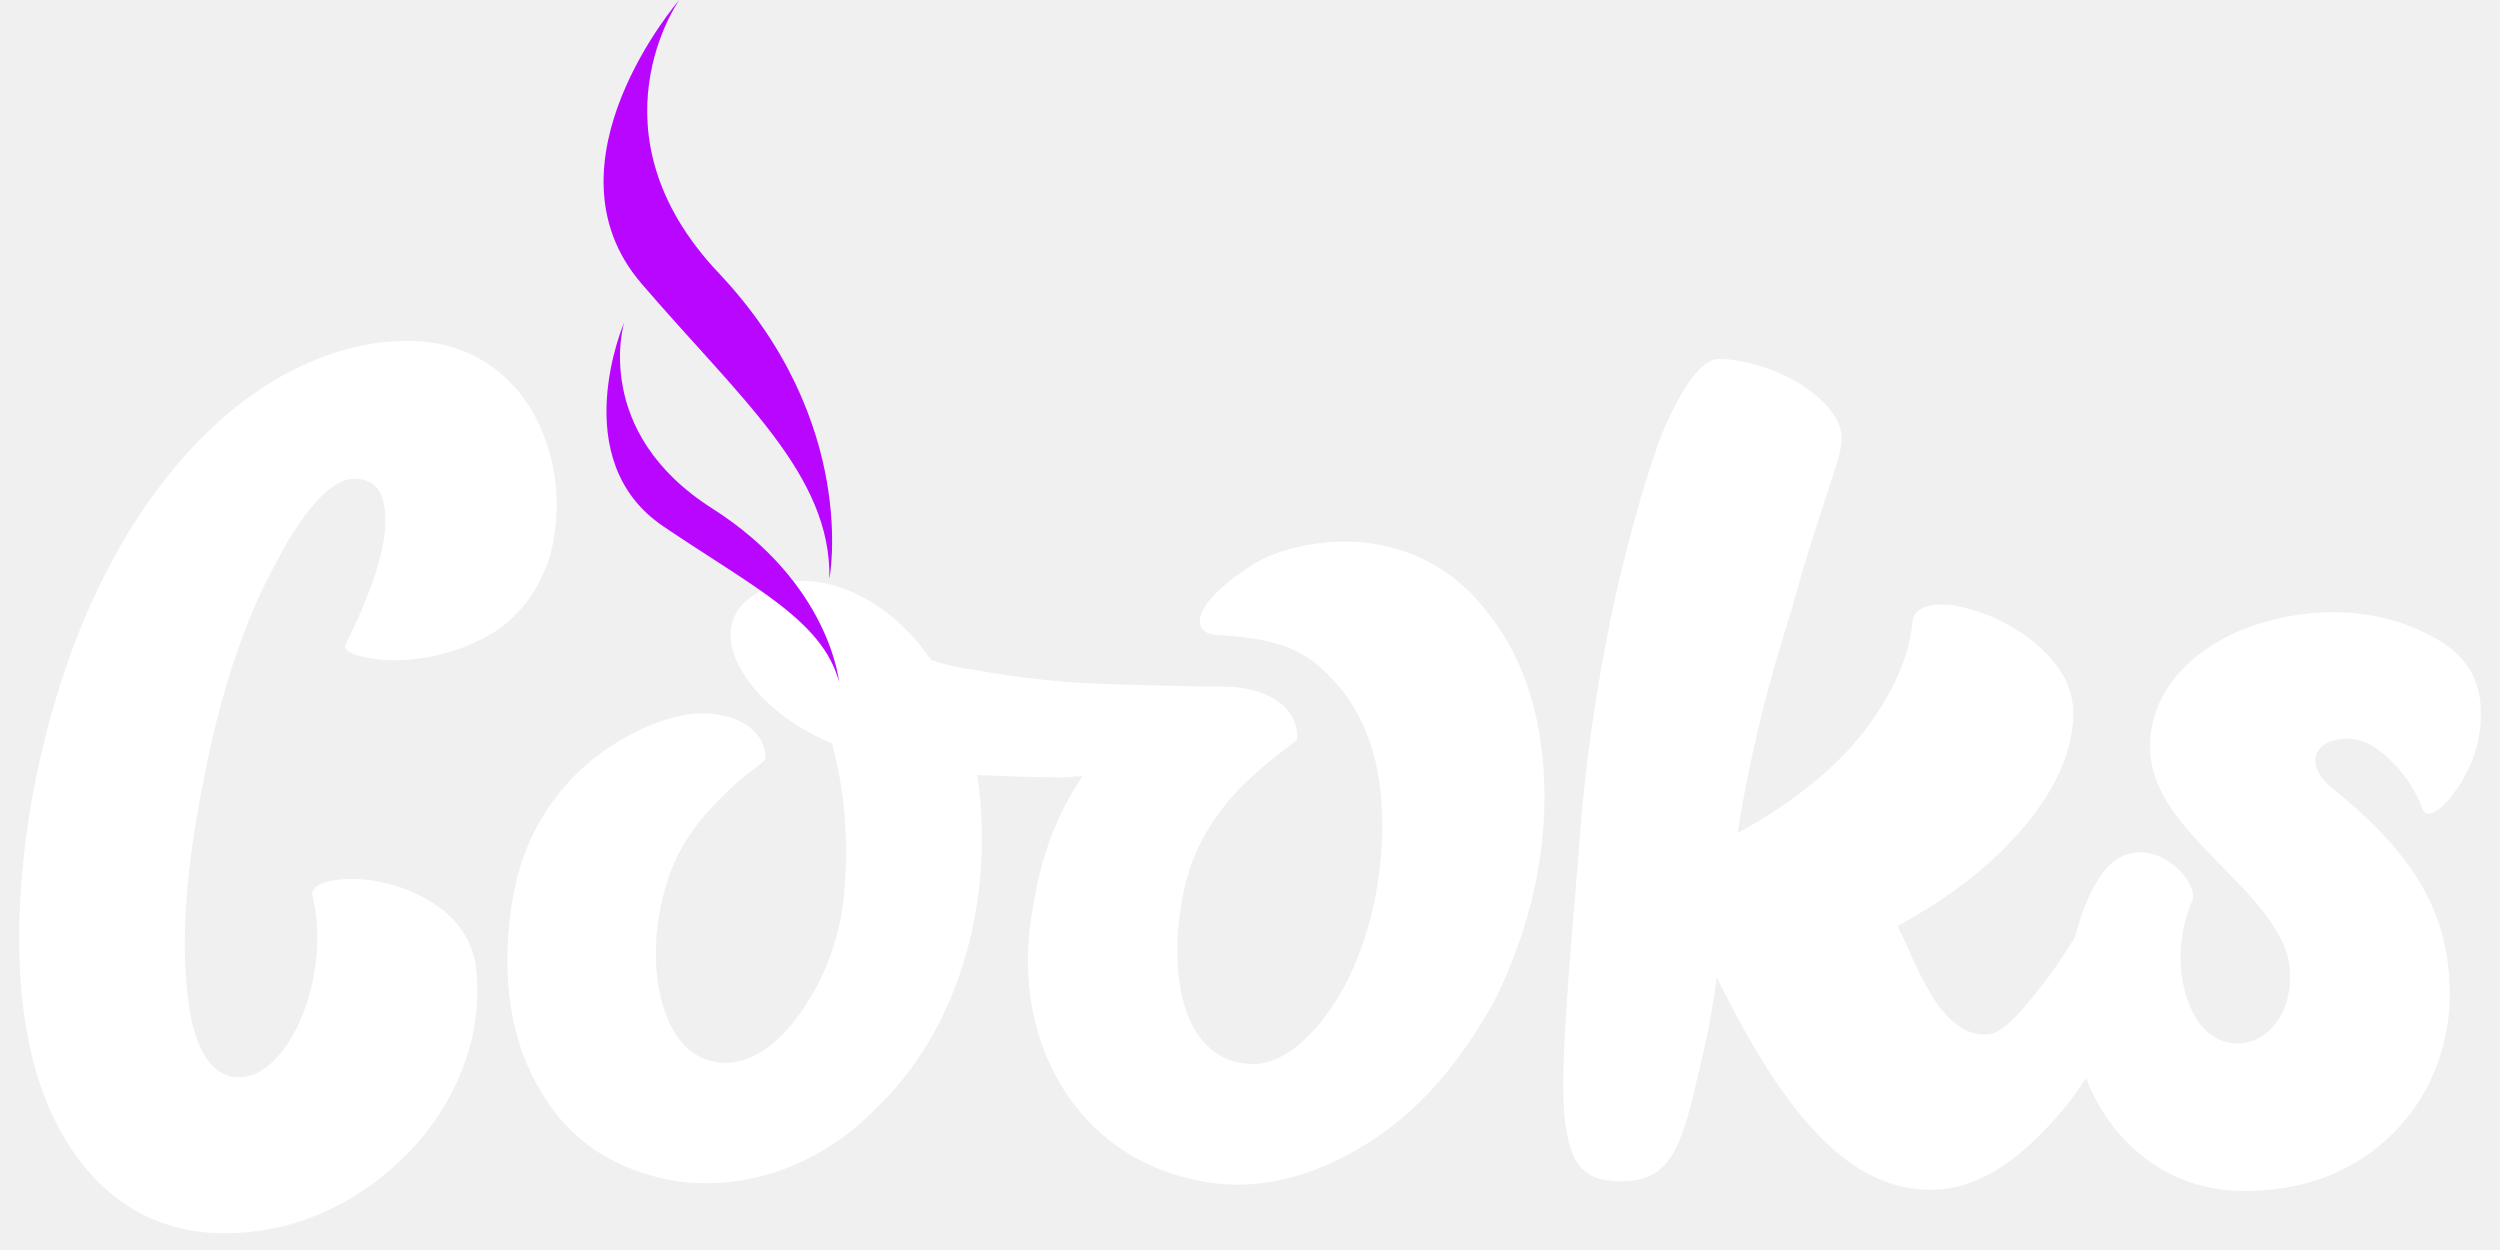
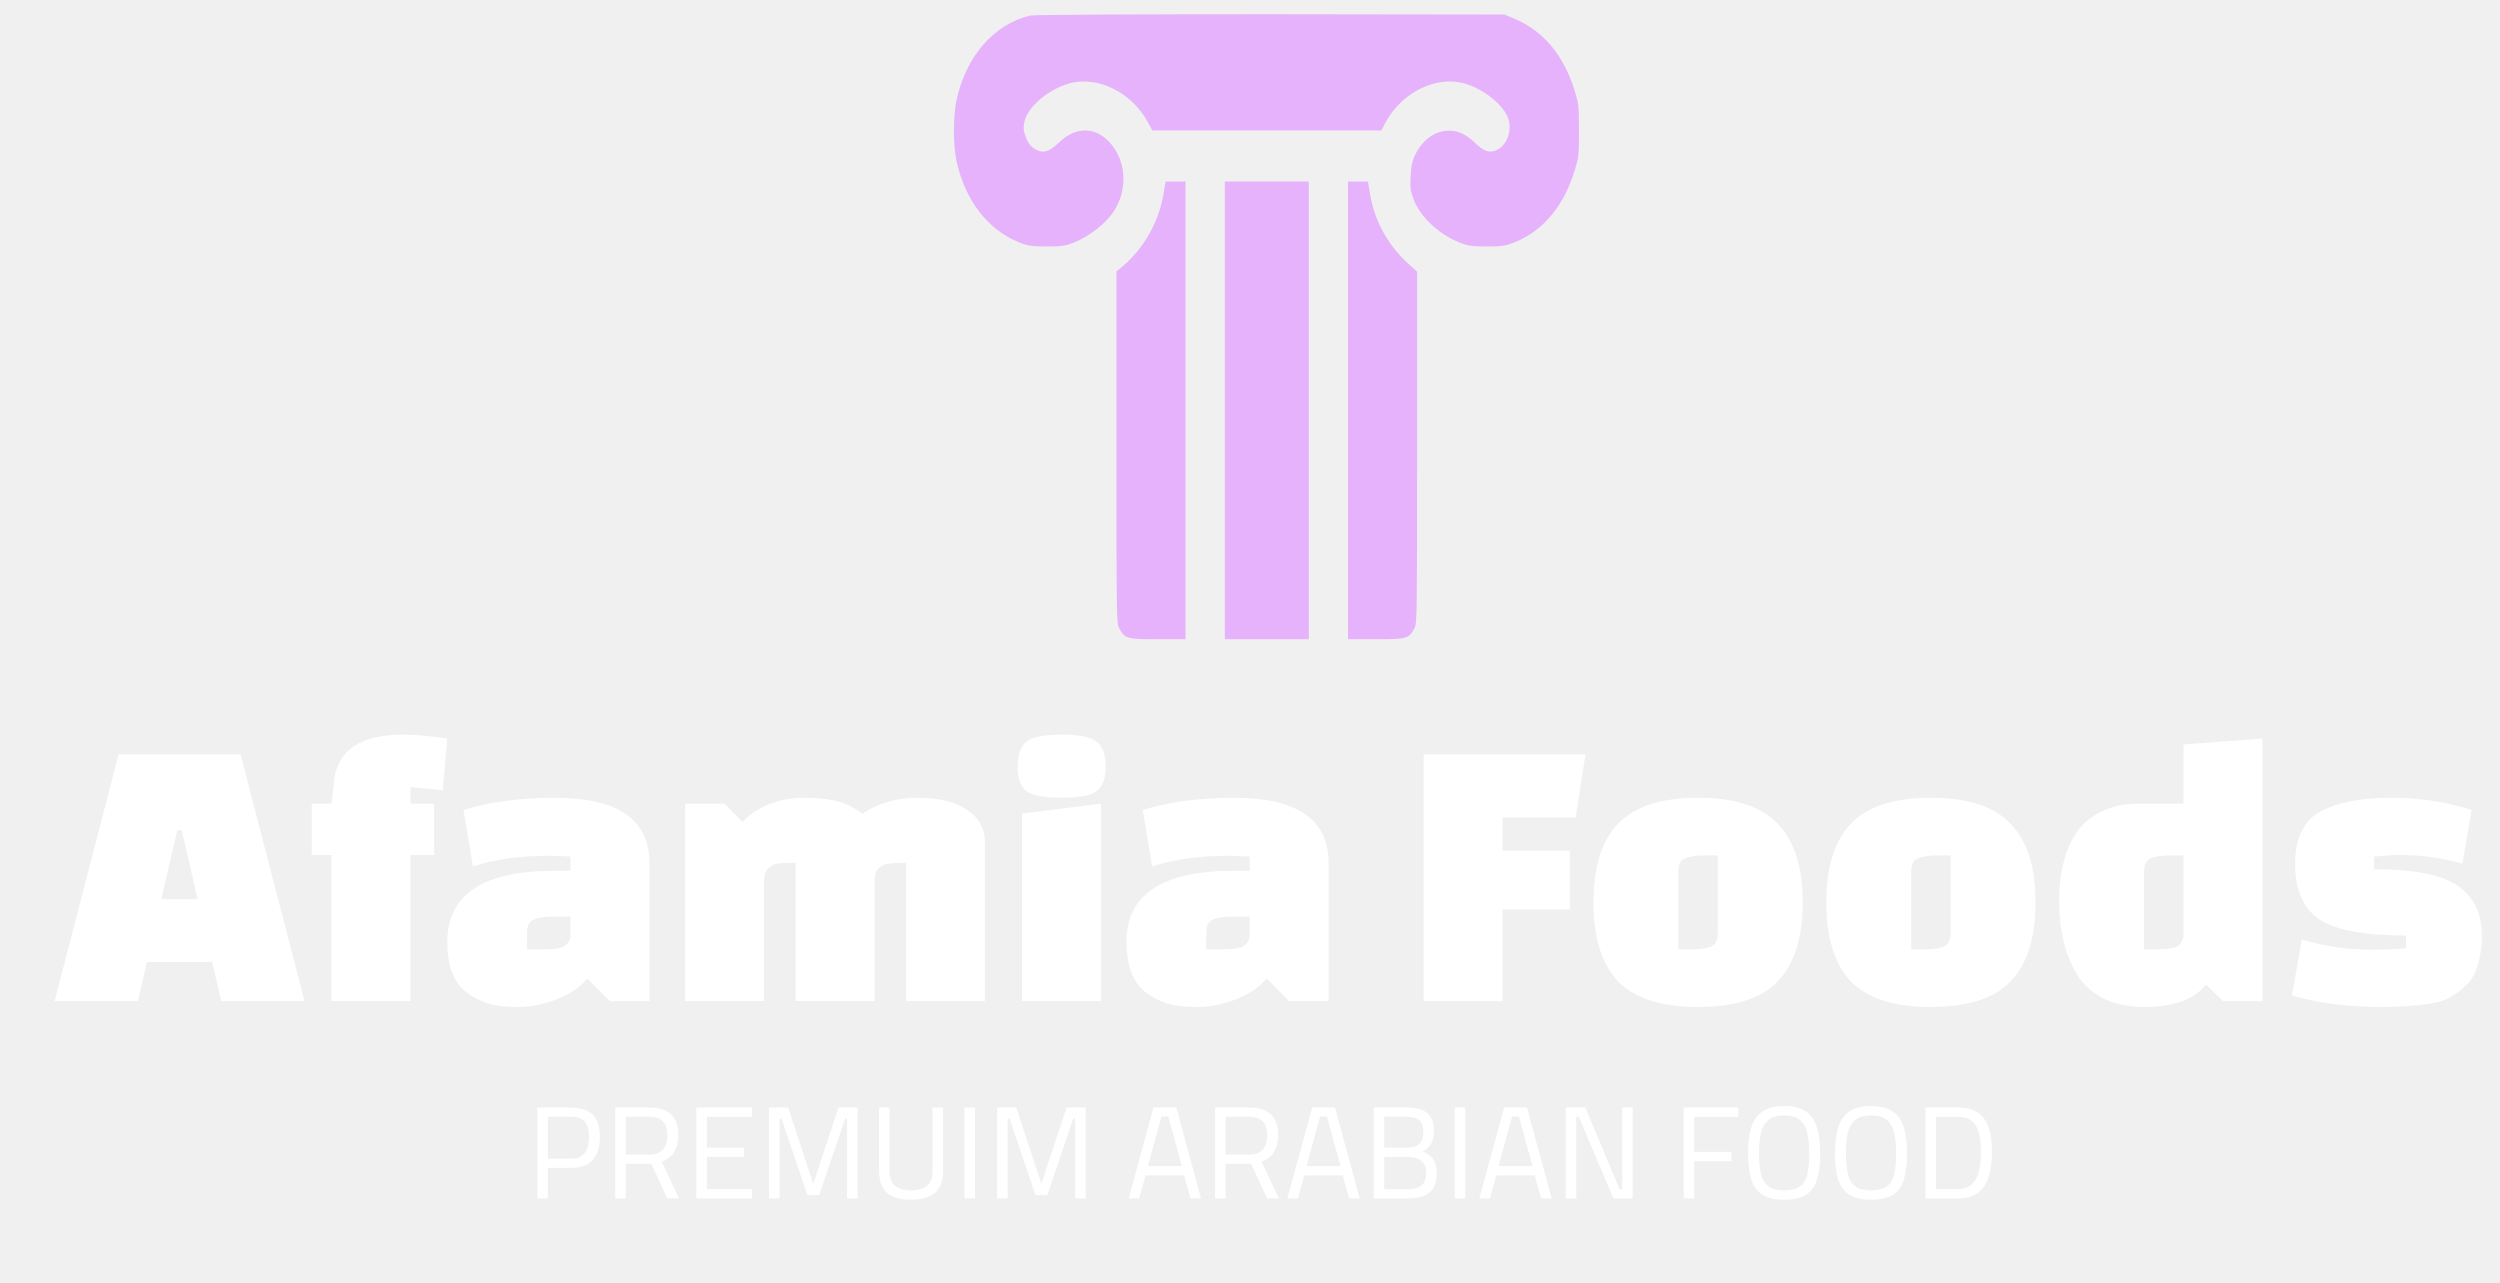
- <svg xmlns="http://www.w3.org/2000/svg" width="120" height="60" viewBox="0 0 120 60" fill="none">
-   <path d="M16.591 30.93C17.721 28.667 18.434 26.635 18.493 25.242C18.553 23.791 18.137 22.978 17.007 22.978C15.878 22.978 14.51 24.546 13.143 27.216C11.716 29.828 10.528 33.426 9.755 37.547C8.982 41.379 8.685 44.861 8.982 47.531C9.22 50.143 10.052 51.71 11.479 51.71C12.668 51.71 13.797 50.491 14.51 48.75C15.224 46.951 15.462 44.803 14.986 42.946C14.927 42.481 15.759 42.191 16.888 42.191C18.077 42.191 19.504 42.539 20.693 43.294C21.941 44.048 22.892 45.267 22.892 47.067C23.071 49.969 21.822 53.045 19.623 55.309C17.423 57.573 14.392 59.198 10.765 59.198C7.139 59.198 4.286 57.225 2.562 53.626C0.838 50.027 0.422 44.803 1.551 38.244C2.919 30.872 5.653 25.474 8.923 21.817C12.192 18.161 16.056 16.361 19.563 16.361C22.298 16.361 24.319 17.696 25.508 19.67C26.697 21.701 27.053 24.255 26.399 26.693C25.746 28.725 24.497 30.06 22.952 30.756C21.466 31.511 19.742 31.743 18.493 31.685C17.304 31.569 16.413 31.337 16.591 30.93Z" fill="white" />
-   <path d="M58.025 56.761C55.053 56.296 52.675 54.787 51.129 52.407C49.643 50.144 48.93 47.067 49.584 43.526C50 40.856 50.891 38.825 51.962 37.258C51.664 37.258 51.248 37.316 50.951 37.316C49.584 37.316 48.276 37.258 46.909 37.2C47.146 38.767 47.206 40.392 47.028 42.366C46.552 46.835 44.769 50.608 42.034 53.22C39.478 55.832 36.03 57.167 32.523 56.703C29.61 56.238 27.351 54.787 25.984 52.407C24.557 50.144 24.022 47.009 24.557 43.468C25.033 40.102 26.697 37.838 28.599 36.329C30.502 34.878 32.463 34.239 33.652 34.239C35.673 34.239 36.803 35.284 36.743 36.445C36.565 36.677 35.614 37.258 34.663 38.244C33.652 39.231 32.463 40.624 31.928 42.656C31.274 44.92 31.393 47.125 31.928 48.576C32.463 50.144 33.474 51.014 34.841 51.014C36.208 51.014 37.516 49.969 38.527 48.46C39.656 46.835 40.429 44.745 40.548 42.482C40.726 40.508 40.548 38.012 40.013 35.981L39.953 35.691C37.694 34.762 35.971 33.195 35.317 31.627C34.663 30.06 35.257 28.667 37.397 28.029C39.3 27.506 41.915 28.377 43.996 30.757C44.233 31.047 44.471 31.395 44.709 31.685C45.422 31.918 46.136 32.092 46.79 32.15C48.87 32.556 51.248 32.788 53.448 32.846C55.528 32.904 57.549 32.962 58.917 32.962H58.976C61.057 33.02 62.424 34.181 62.245 35.516C62.008 35.748 60.878 36.503 59.749 37.606C58.56 38.767 57.312 40.45 56.836 42.714C56.301 45.21 56.479 47.299 57.014 48.751C57.668 50.318 58.738 51.072 60.165 51.072C61.592 51.072 63.137 49.737 64.326 47.706C65.515 45.674 66.347 42.772 66.347 39.58C66.347 35.923 65.158 33.601 63.375 32.034C62.424 31.163 61.235 30.815 60.105 30.641C58.976 30.466 58.084 30.524 57.906 30.35C57.193 29.944 57.609 28.725 60.046 27.158C61.175 26.403 62.959 25.997 64.564 25.997C67.358 25.997 69.855 27.274 71.46 29.48C73.183 31.627 74.135 34.646 74.135 38.244C74.135 41.785 73.183 45.094 71.757 47.996C70.152 50.898 68.19 53.278 65.693 54.845C63.316 56.354 60.7 57.167 58.025 56.761Z" fill="white" />
-   <path d="M92.681 57.109C88.936 57.109 85.845 53.916 82.397 46.893C82.338 47.648 82.16 48.402 82.1 48.867C81.862 50.26 81.565 51.246 81.268 52.639C80.555 55.484 79.901 56.703 77.82 56.703C75.977 56.703 75.323 55.89 75.086 53.51C74.907 51.072 75.264 47.125 75.799 40.624C76.037 37.026 76.572 33.369 77.285 29.828C77.998 26.403 78.89 23.211 79.722 20.947C80.673 18.683 81.625 17.232 82.516 17.232C83.765 17.232 85.31 17.755 86.44 18.451C87.629 19.206 88.461 20.193 88.401 21.121C88.401 21.992 87.153 24.952 86.023 29.19C85.013 32.324 84.002 36.097 83.408 39.986C85.429 38.883 87.094 37.664 88.52 36.213C90.422 34.181 91.611 31.918 91.79 29.886C91.849 29.131 92.681 28.899 93.87 29.073C95.059 29.306 96.367 29.828 97.556 30.757C98.685 31.686 99.518 32.788 99.518 34.239C99.518 36.387 98.269 38.709 96.07 40.856C94.703 42.191 93.097 43.352 91.076 44.455C91.493 45.21 91.968 46.545 92.681 47.706C93.395 48.925 94.405 49.853 95.594 49.621C96.308 49.447 97.259 48.286 98.329 46.893C99.339 45.5 100.409 43.701 101.242 42.133C102.014 40.798 102.965 40.798 103.382 41.553C103.857 42.424 104.036 44.049 103.144 46.081C102.252 48.112 100.885 50.898 99.161 53.104C97.318 55.309 95.238 57.109 92.681 57.109Z" fill="white" />
-   <path d="M107.424 50.085C108.375 50.085 109.148 49.447 109.564 48.576C109.98 47.705 110.039 46.544 109.742 45.674C109.088 43.874 107.483 42.481 105.997 40.914C104.511 39.347 103.203 37.838 103.203 35.806C103.203 33.136 105.284 31.047 108.078 30.06C110.872 29.073 114.26 29.073 116.995 30.698C118.659 31.627 119.135 33.02 119.075 34.413C119.075 35.806 118.481 37.141 117.827 38.012C117.173 38.941 116.46 39.347 116.281 38.825C116.043 38.186 115.568 37.315 114.914 36.677C114.26 35.98 113.547 35.458 112.714 35.458C110.991 35.458 110.634 36.735 111.882 37.78C115.865 40.972 117.589 43.816 117.589 47.763C117.589 49.911 116.816 52.291 115.211 54.032C113.547 55.889 111.109 57.166 107.721 57.166C105.224 57.166 103.263 56.122 101.836 54.554C100.409 52.987 99.636 50.898 99.399 48.634C99.161 46.428 99.577 44.223 100.588 42.423C101.479 40.798 102.728 40.682 103.738 41.146C104.689 41.611 105.462 42.655 105.224 43.236C104.57 44.803 104.511 46.428 104.927 47.763C105.343 49.156 106.175 50.085 107.424 50.085Z" fill="white" />
-   <g clip-path="url(#clip0_17_226)">
-     <path d="M39.811 27.784C39.811 27.784 41.266 20.265 34.489 13.096C28.108 6.341 32.604 0 32.604 0C32.604 0 25.828 7.838 30.786 13.605C35.513 19.118 39.91 22.782 39.811 27.784Z" fill="#B906FF" />
-     <path d="M40.272 32.723C40.272 32.723 39.843 28.007 34.19 24.407C28.371 20.711 29.958 15.485 29.958 15.485C29.958 15.485 27.115 22.081 31.843 25.267C36.074 28.135 39.479 29.76 40.272 32.723Z" fill="#B906FF" />
-   </g>
-   <defs>
-     <clipPath id="clip0_17_226">
-       <rect width="11.306" height="32.723" fill="white" transform="translate(28.9661)" />
-     </clipPath>
-   </defs>
+ <svg xmlns="http://www.w3.org/2000/svg" width="76" height="39" viewBox="0 0 76 39" fill="none">
+   <path d="M4.193 30.432H1.661L3.605 22.932H7.313L9.257 30.432H6.725L6.449 29.244H4.469L4.193 30.432ZM5.393 25.236L4.901 27.336H6.005L5.525 25.236H5.393ZM12.477 23.928V24.432H13.197V25.992H12.477V30.432H10.077V25.992H9.477V24.432H10.077L10.161 23.712C10.273 22.792 10.977 22.332 12.273 22.332C12.609 22.332 13.049 22.372 13.593 22.452L13.461 24.024L12.477 23.928ZM16.862 24.252C18.782 24.252 19.742 24.912 19.742 26.232V30.432H18.542L17.858 29.748C17.626 30.02 17.31 30.232 16.91 30.384C16.51 30.536 16.13 30.612 15.77 30.612C15.418 30.612 15.134 30.584 14.918 30.528C14.702 30.472 14.49 30.376 14.282 30.24C13.826 29.952 13.598 29.416 13.598 28.632C13.598 27.192 14.686 26.472 16.862 26.472H17.342V26.04C17.086 26.024 16.874 26.016 16.706 26.016C15.802 26.016 15.026 26.124 14.378 26.34L14.09 24.624C14.89 24.376 15.814 24.252 16.862 24.252ZM16.022 28.368V28.86H16.514C16.866 28.86 17.09 28.82 17.186 28.74C17.29 28.66 17.342 28.556 17.342 28.428V27.864H16.85C16.562 27.864 16.35 27.896 16.214 27.96C16.086 28.016 16.022 28.152 16.022 28.368ZM24.187 26.232H24.019C23.835 26.232 23.695 26.24 23.599 26.256C23.511 26.272 23.427 26.324 23.347 26.412C23.267 26.492 23.227 26.616 23.227 26.784V30.432H20.827V24.432H22.027L22.567 24.984C23.055 24.496 23.695 24.252 24.487 24.252C25.279 24.252 25.851 24.416 26.203 24.744C26.691 24.416 27.255 24.252 27.895 24.252C28.543 24.252 29.047 24.376 29.407 24.624C29.767 24.864 29.947 25.2 29.947 25.632V30.432H27.547V26.232H27.379C27.211 26.232 27.079 26.24 26.983 26.256C26.887 26.272 26.799 26.316 26.719 26.388C26.639 26.46 26.595 26.568 26.587 26.712V30.432H24.187V26.232ZM31.069 30.432V24.732L33.469 24.432V30.432H31.069ZM31.201 24.048C31.025 23.912 30.937 23.664 30.937 23.304C30.937 22.944 31.025 22.692 31.201 22.548C31.385 22.404 31.741 22.332 32.269 22.332C32.805 22.332 33.161 22.404 33.337 22.548C33.521 22.692 33.613 22.944 33.613 23.304C33.613 23.664 33.521 23.912 33.337 24.048C33.161 24.184 32.805 24.252 32.269 24.252C31.741 24.252 31.385 24.184 31.201 24.048ZM37.51 24.252C39.43 24.252 40.39 24.912 40.39 26.232V30.432H39.19L38.506 29.748C38.274 30.02 37.958 30.232 37.558 30.384C37.158 30.536 36.778 30.612 36.418 30.612C36.066 30.612 35.782 30.584 35.566 30.528C35.35 30.472 35.138 30.376 34.93 30.24C34.474 29.952 34.246 29.416 34.246 28.632C34.246 27.192 35.334 26.472 37.51 26.472H37.99V26.04C37.734 26.024 37.522 26.016 37.354 26.016C36.45 26.016 35.674 26.124 35.026 26.34L34.738 24.624C35.538 24.376 36.462 24.252 37.51 24.252ZM36.67 28.368V28.86H37.162C37.514 28.86 37.738 28.82 37.834 28.74C37.938 28.66 37.99 28.556 37.99 28.428V27.864H37.498C37.21 27.864 36.998 27.896 36.862 27.96C36.734 28.016 36.67 28.152 36.67 28.368ZM47.72 27.648H45.68V30.432H43.28V22.932H48.2L47.9 24.852H45.68V25.86H47.72V27.648ZM49.186 29.832C48.69 29.304 48.442 28.504 48.442 27.432C48.442 26.36 48.69 25.564 49.186 25.044C49.69 24.516 50.502 24.252 51.622 24.252C52.742 24.252 53.55 24.516 54.046 25.044C54.55 25.564 54.802 26.36 54.802 27.432C54.802 28.504 54.55 29.304 54.046 29.832C53.55 30.352 52.742 30.612 51.622 30.612C50.502 30.612 49.69 30.352 49.186 29.832ZM51.022 26.508V28.86H51.394C51.682 28.86 51.89 28.832 52.018 28.776C52.154 28.712 52.222 28.572 52.222 28.356V26.004H51.85C51.562 26.004 51.35 26.036 51.214 26.1C51.086 26.156 51.022 26.292 51.022 26.508ZM56.264 29.832C55.768 29.304 55.52 28.504 55.52 27.432C55.52 26.36 55.768 25.564 56.264 25.044C56.768 24.516 57.58 24.252 58.7 24.252C59.82 24.252 60.628 24.516 61.124 25.044C61.628 25.564 61.88 26.36 61.88 27.432C61.88 28.504 61.628 29.304 61.124 29.832C60.628 30.352 59.82 30.612 58.7 30.612C57.58 30.612 56.768 30.352 56.264 29.832ZM58.1 26.508V28.86H58.472C58.76 28.86 58.968 28.832 59.096 28.776C59.232 28.712 59.3 28.572 59.3 28.356V26.004H58.928C58.64 26.004 58.428 26.036 58.292 26.1C58.164 26.156 58.1 26.292 58.1 26.508ZM68.778 30.432H67.578L67.062 29.928C66.71 30.384 66.082 30.612 65.178 30.612C64.69 30.612 64.27 30.52 63.918 30.336C63.566 30.152 63.298 29.9 63.114 29.58C62.77 28.98 62.598 28.264 62.598 27.432C62.598 26.416 62.822 25.648 63.27 25.128C63.438 24.928 63.67 24.764 63.966 24.636C64.262 24.5 64.606 24.432 64.998 24.432H66.378V22.632L68.778 22.452V30.432ZM65.178 26.508V28.86H65.55C65.822 28.86 66.022 28.836 66.15 28.788C66.286 28.732 66.362 28.612 66.378 28.428V26.004H66.006C65.718 26.004 65.506 26.036 65.37 26.1C65.242 26.156 65.178 26.292 65.178 26.508ZM70.539 24.672C71.059 24.392 71.767 24.252 72.663 24.252C73.559 24.252 74.383 24.376 75.135 24.624L74.859 26.256C74.235 26.08 73.611 25.992 72.987 25.992C72.795 25.992 72.523 26.008 72.171 26.04V26.424C73.467 26.424 74.347 26.616 74.811 27C75.043 27.192 75.207 27.404 75.303 27.636C75.399 27.86 75.447 28.136 75.447 28.464C75.447 28.784 75.407 29.072 75.327 29.328C75.255 29.584 75.139 29.788 74.979 29.94C74.827 30.092 74.667 30.216 74.499 30.312C74.331 30.408 74.111 30.476 73.839 30.516C73.415 30.58 72.923 30.612 72.363 30.612C71.371 30.612 70.475 30.496 69.675 30.264L69.975 28.56C70.647 28.768 71.375 28.872 72.159 28.872C72.519 28.872 72.847 28.856 73.143 28.824V28.44C71.863 28.44 70.979 28.272 70.491 27.936C70.011 27.6 69.771 27.044 69.771 26.268C69.771 25.484 70.027 24.952 70.539 24.672Z" fill="white" />
+   <path d="M16.336 36.432V33.668H17.348C17.551 33.668 17.717 33.701 17.848 33.768C17.979 33.832 18.076 33.93 18.14 34.064C18.204 34.194 18.236 34.361 18.236 34.564C18.236 34.764 18.204 34.934 18.14 35.076C18.076 35.214 17.979 35.321 17.848 35.396C17.717 35.468 17.551 35.504 17.348 35.504H16.656V36.432H16.336ZM16.656 35.224H17.348C17.545 35.224 17.688 35.166 17.776 35.052C17.864 34.937 17.908 34.774 17.908 34.564C17.908 34.35 17.864 34.194 17.776 34.096C17.688 33.997 17.545 33.948 17.348 33.948H16.656V35.224ZM18.703 36.432V33.668H19.731C19.926 33.668 20.088 33.697 20.219 33.756C20.352 33.814 20.453 33.906 20.519 34.032C20.586 34.154 20.619 34.313 20.619 34.508C20.619 34.71 20.578 34.881 20.495 35.02C20.415 35.158 20.288 35.256 20.115 35.312L20.643 36.432H20.287L19.799 35.38H19.023V36.432H18.703ZM19.023 35.1H19.735C19.871 35.1 19.979 35.074 20.059 35.024C20.142 34.973 20.201 34.904 20.235 34.816C20.27 34.725 20.287 34.624 20.287 34.512C20.287 34.322 20.242 34.181 20.151 34.088C20.061 33.994 19.921 33.948 19.731 33.948H19.023V35.1ZM21.168 36.432V33.668H22.86V33.952H21.488V34.888H22.62V35.168H21.488V36.148H22.86V36.432H21.168ZM23.379 36.432V33.668H23.959L24.723 35.988L25.491 33.668H26.071V36.432H25.751V34.008H25.691L24.903 36.332H24.547L23.759 34.008H23.699V36.432H23.379ZM27.686 36.472C27.484 36.472 27.31 36.442 27.166 36.384C27.022 36.325 26.912 36.232 26.834 36.104C26.76 35.973 26.722 35.801 26.722 35.588V33.668H27.042V35.596C27.042 35.806 27.098 35.958 27.21 36.052C27.325 36.142 27.484 36.188 27.686 36.188C27.9 36.188 28.064 36.142 28.178 36.052C28.293 35.958 28.35 35.806 28.35 35.596V33.668H28.67V35.588C28.67 35.798 28.632 35.969 28.554 36.1C28.48 36.23 28.369 36.325 28.222 36.384C28.076 36.442 27.897 36.472 27.686 36.472ZM29.32 36.432V33.668H29.64V36.432H29.32ZM30.313 36.432V33.668H30.893L31.657 35.988L32.425 33.668H33.005V36.432H32.685V34.008H32.625L31.837 36.332H31.481L30.693 34.008H30.633V36.432H30.313ZM34.311 36.432L35.067 33.668H35.759L36.511 36.432H36.191L35.995 35.732H34.827L34.631 36.432H34.311ZM34.895 35.448H35.927L35.515 33.94H35.307L34.895 35.448ZM36.938 36.432V33.668H37.966C38.16 33.668 38.323 33.697 38.454 33.756C38.587 33.814 38.687 33.906 38.754 34.032C38.82 34.154 38.854 34.313 38.854 34.508C38.854 34.71 38.812 34.881 38.73 35.02C38.65 35.158 38.523 35.256 38.35 35.312L38.878 36.432H38.522L38.034 35.38H37.258V36.432H36.938ZM37.258 35.1H37.97C38.106 35.1 38.214 35.074 38.294 35.024C38.376 34.973 38.435 34.904 38.47 34.816C38.504 34.725 38.522 34.624 38.522 34.512C38.522 34.322 38.476 34.181 38.386 34.088C38.295 33.994 38.155 33.948 37.966 33.948H37.258V35.1ZM39.135 36.432L39.891 33.668H40.583L41.335 36.432H41.015L40.819 35.732H39.651L39.455 36.432H39.135ZM39.719 35.448H40.751L40.339 33.94H40.131L39.719 35.448ZM41.762 36.432V33.668H42.77C42.951 33.668 43.102 33.692 43.222 33.74C43.344 33.788 43.436 33.864 43.498 33.968C43.562 34.072 43.594 34.206 43.594 34.372C43.594 34.489 43.579 34.589 43.55 34.672C43.523 34.752 43.484 34.818 43.434 34.872C43.383 34.925 43.32 34.97 43.246 35.008C43.326 35.034 43.398 35.073 43.462 35.124C43.528 35.174 43.58 35.242 43.618 35.328C43.658 35.413 43.678 35.522 43.678 35.656C43.678 35.8 43.658 35.922 43.618 36.024C43.578 36.122 43.519 36.202 43.442 36.264C43.367 36.322 43.276 36.365 43.17 36.392C43.066 36.418 42.948 36.432 42.818 36.432H41.762ZM42.082 36.152H42.806C42.918 36.152 43.014 36.137 43.094 36.108C43.176 36.078 43.24 36.028 43.286 35.956C43.331 35.881 43.354 35.777 43.354 35.644C43.354 35.54 43.334 35.456 43.294 35.392C43.256 35.328 43.208 35.28 43.15 35.248C43.091 35.216 43.03 35.194 42.966 35.184C42.902 35.173 42.843 35.168 42.79 35.168H42.082V36.152ZM42.082 34.888H42.786C42.9 34.888 42.992 34.87 43.062 34.836C43.134 34.798 43.186 34.744 43.218 34.672C43.252 34.6 43.27 34.509 43.27 34.4C43.27 34.242 43.227 34.128 43.142 34.056C43.059 33.984 42.931 33.948 42.758 33.948H42.082V34.888ZM44.223 36.432V33.668H44.543V36.432H44.223ZM44.971 36.432L45.727 33.668H46.419L47.171 36.432H46.851L46.655 35.732H45.487L45.291 36.432H44.971ZM45.555 35.448H46.587L46.175 33.94H45.967L45.555 35.448ZM47.598 36.432V33.668H48.194L49.234 36.148H49.314V33.668H49.634V36.432H49.05L47.994 33.952H47.918V36.432H47.598ZM51.184 36.432V33.668H52.844V33.952H51.504V35.016H52.636V35.3H51.504V36.432H51.184ZM54.238 36.472C53.95 36.472 53.726 36.418 53.566 36.312C53.409 36.205 53.298 36.048 53.234 35.84C53.173 35.629 53.142 35.37 53.142 35.064C53.142 34.757 53.174 34.497 53.238 34.284C53.302 34.07 53.413 33.908 53.57 33.796C53.73 33.681 53.953 33.624 54.238 33.624C54.523 33.624 54.745 33.68 54.902 33.792C55.062 33.904 55.174 34.068 55.238 34.284C55.302 34.497 55.334 34.757 55.334 35.064C55.334 35.378 55.302 35.641 55.238 35.852C55.177 36.06 55.066 36.216 54.906 36.32C54.749 36.421 54.526 36.472 54.238 36.472ZM54.238 36.188C54.449 36.188 54.609 36.148 54.718 36.068C54.827 35.988 54.902 35.865 54.942 35.7C54.982 35.532 55.002 35.32 55.002 35.064C55.002 34.816 54.981 34.606 54.938 34.436C54.898 34.262 54.823 34.132 54.714 34.044C54.605 33.953 54.446 33.908 54.238 33.908C54.03 33.908 53.871 33.953 53.762 34.044C53.653 34.132 53.577 34.261 53.534 34.432C53.494 34.602 53.474 34.813 53.474 35.064C53.474 35.312 53.494 35.52 53.534 35.688C53.574 35.853 53.649 35.978 53.758 36.064C53.867 36.146 54.027 36.188 54.238 36.188ZM56.879 36.472C56.591 36.472 56.367 36.418 56.207 36.312C56.049 36.205 55.939 36.048 55.875 35.84C55.813 35.629 55.783 35.37 55.783 35.064C55.783 34.757 55.815 34.497 55.879 34.284C55.943 34.07 56.053 33.908 56.211 33.796C56.371 33.681 56.593 33.624 56.879 33.624C57.164 33.624 57.385 33.68 57.543 33.792C57.703 33.904 57.815 34.068 57.879 34.284C57.943 34.497 57.975 34.757 57.975 35.064C57.975 35.378 57.943 35.641 57.879 35.852C57.817 36.06 57.707 36.216 57.547 36.32C57.389 36.421 57.167 36.472 56.879 36.472ZM56.879 36.188C57.089 36.188 57.249 36.148 57.359 36.068C57.468 35.988 57.543 35.865 57.583 35.7C57.623 35.532 57.643 35.32 57.643 35.064C57.643 34.816 57.621 34.606 57.579 34.436C57.539 34.262 57.464 34.132 57.355 34.044C57.245 33.953 57.087 33.908 56.879 33.908C56.671 33.908 56.512 33.953 56.403 34.044C56.293 34.132 56.217 34.261 56.175 34.432C56.135 34.602 56.115 34.813 56.115 35.064C56.115 35.312 56.135 35.52 56.175 35.688C56.215 35.853 56.289 35.978 56.399 36.064C56.508 36.146 56.668 36.188 56.879 36.188ZM58.535 36.432V33.668H59.523C59.726 33.668 59.894 33.701 60.027 33.768C60.161 33.832 60.266 33.924 60.343 34.044C60.421 34.161 60.475 34.302 60.507 34.468C60.539 34.63 60.555 34.81 60.555 35.008C60.555 35.208 60.539 35.394 60.507 35.568C60.478 35.738 60.425 35.889 60.347 36.02C60.27 36.15 60.165 36.252 60.031 36.324C59.898 36.396 59.729 36.432 59.523 36.432H58.535ZM58.855 36.148H59.523C59.667 36.148 59.785 36.117 59.875 36.056C59.966 35.994 60.037 35.91 60.087 35.804C60.138 35.697 60.173 35.576 60.191 35.44C60.213 35.304 60.223 35.16 60.223 35.008C60.223 34.858 60.213 34.72 60.191 34.592C60.173 34.464 60.138 34.352 60.087 34.256C60.037 34.16 59.966 34.085 59.875 34.032C59.785 33.978 59.667 33.952 59.523 33.952H58.855V36.148Z" fill="white" />
+   <path d="M31.31 0.473C30.198 0.746 29.358 1.725 29.074 3.065C28.975 3.549 28.975 4.395 29.074 4.879C29.329 6.069 30.009 6.966 30.956 7.358C31.244 7.476 31.355 7.492 31.82 7.492C32.285 7.492 32.397 7.476 32.676 7.363C33.068 7.198 33.483 6.894 33.747 6.574C34.266 5.951 34.29 5.018 33.8 4.405C33.352 3.848 32.722 3.817 32.187 4.338C31.931 4.58 31.767 4.652 31.59 4.59C31.38 4.513 31.26 4.389 31.178 4.147C31.108 3.957 31.104 3.89 31.141 3.704C31.235 3.266 31.828 2.746 32.458 2.55C33.319 2.277 34.393 2.787 34.891 3.709L35.031 3.967H38.51H41.989L42.129 3.709C42.627 2.787 43.702 2.277 44.562 2.55C45.172 2.74 45.785 3.266 45.871 3.673C45.958 4.06 45.764 4.472 45.456 4.58C45.25 4.652 45.097 4.59 44.834 4.338C44.571 4.085 44.332 3.972 44.052 3.972C43.62 3.972 43.233 4.255 43.01 4.73C42.924 4.915 42.899 5.054 42.883 5.363C42.866 5.714 42.878 5.801 42.969 6.049C43.163 6.574 43.71 7.1 44.344 7.363C44.624 7.476 44.735 7.492 45.2 7.492C45.67 7.492 45.777 7.476 46.065 7.358C46.921 7.002 47.543 6.255 47.868 5.188C47.992 4.786 48 4.74 48 3.972C48 3.204 47.992 3.158 47.868 2.756C47.543 1.694 46.93 0.952 46.065 0.581L45.736 0.442L38.613 0.432C34.657 0.432 31.409 0.447 31.31 0.473Z" fill="#E6B2FB" />
+   <path d="M35.381 5.838C35.245 6.714 34.797 7.523 34.138 8.089L33.94 8.254V13.598C33.94 18.746 33.944 18.947 34.019 19.092C34.191 19.416 34.245 19.432 35.188 19.432H36.04V12.475V5.518H35.735H35.435L35.381 5.838Z" fill="#E6B2FB" />
+   <path d="M37.234 12.475V19.432H38.51H39.787V12.475V5.518H38.51H37.234V12.475Z" fill="#E6B2FB" />
+   <path d="M40.98 12.475V19.432H41.837C42.776 19.432 42.829 19.416 43.002 19.092C43.076 18.947 43.08 18.746 43.08 13.598V8.26L42.825 8.028C42.178 7.445 41.771 6.693 41.639 5.838L41.586 5.518H41.285H40.98V12.475Z" fill="#E6B2FB" />
</svg>
